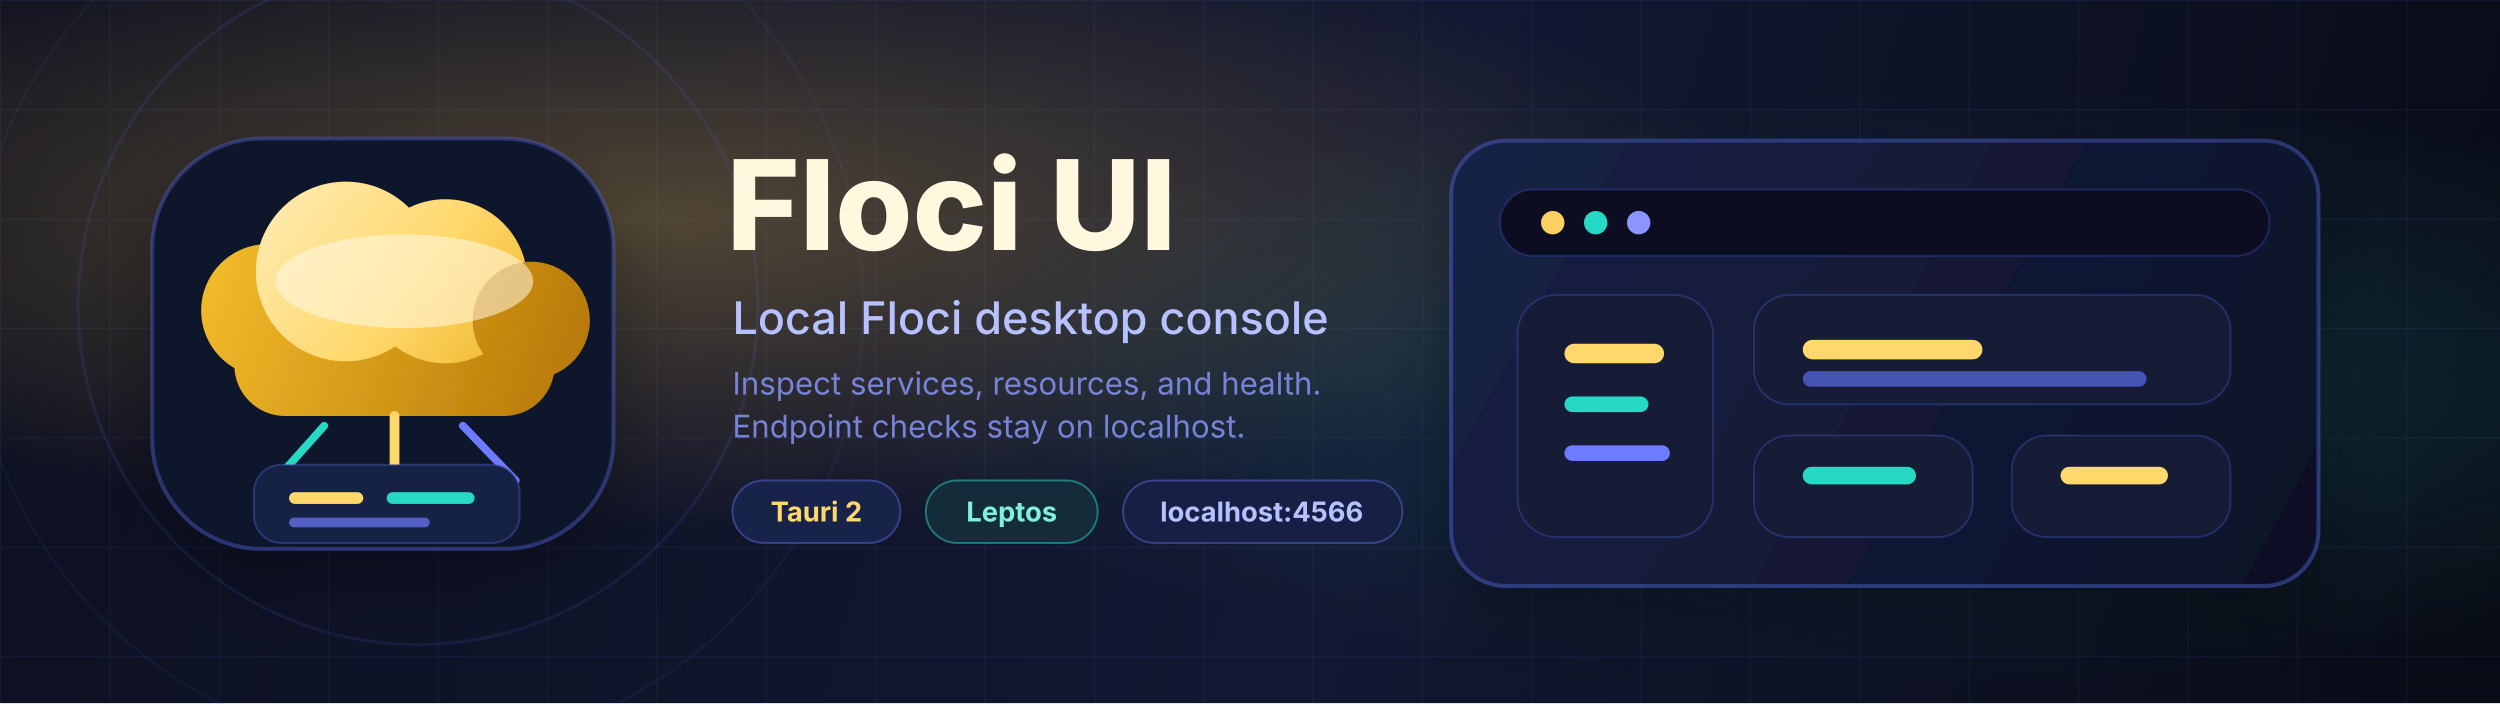
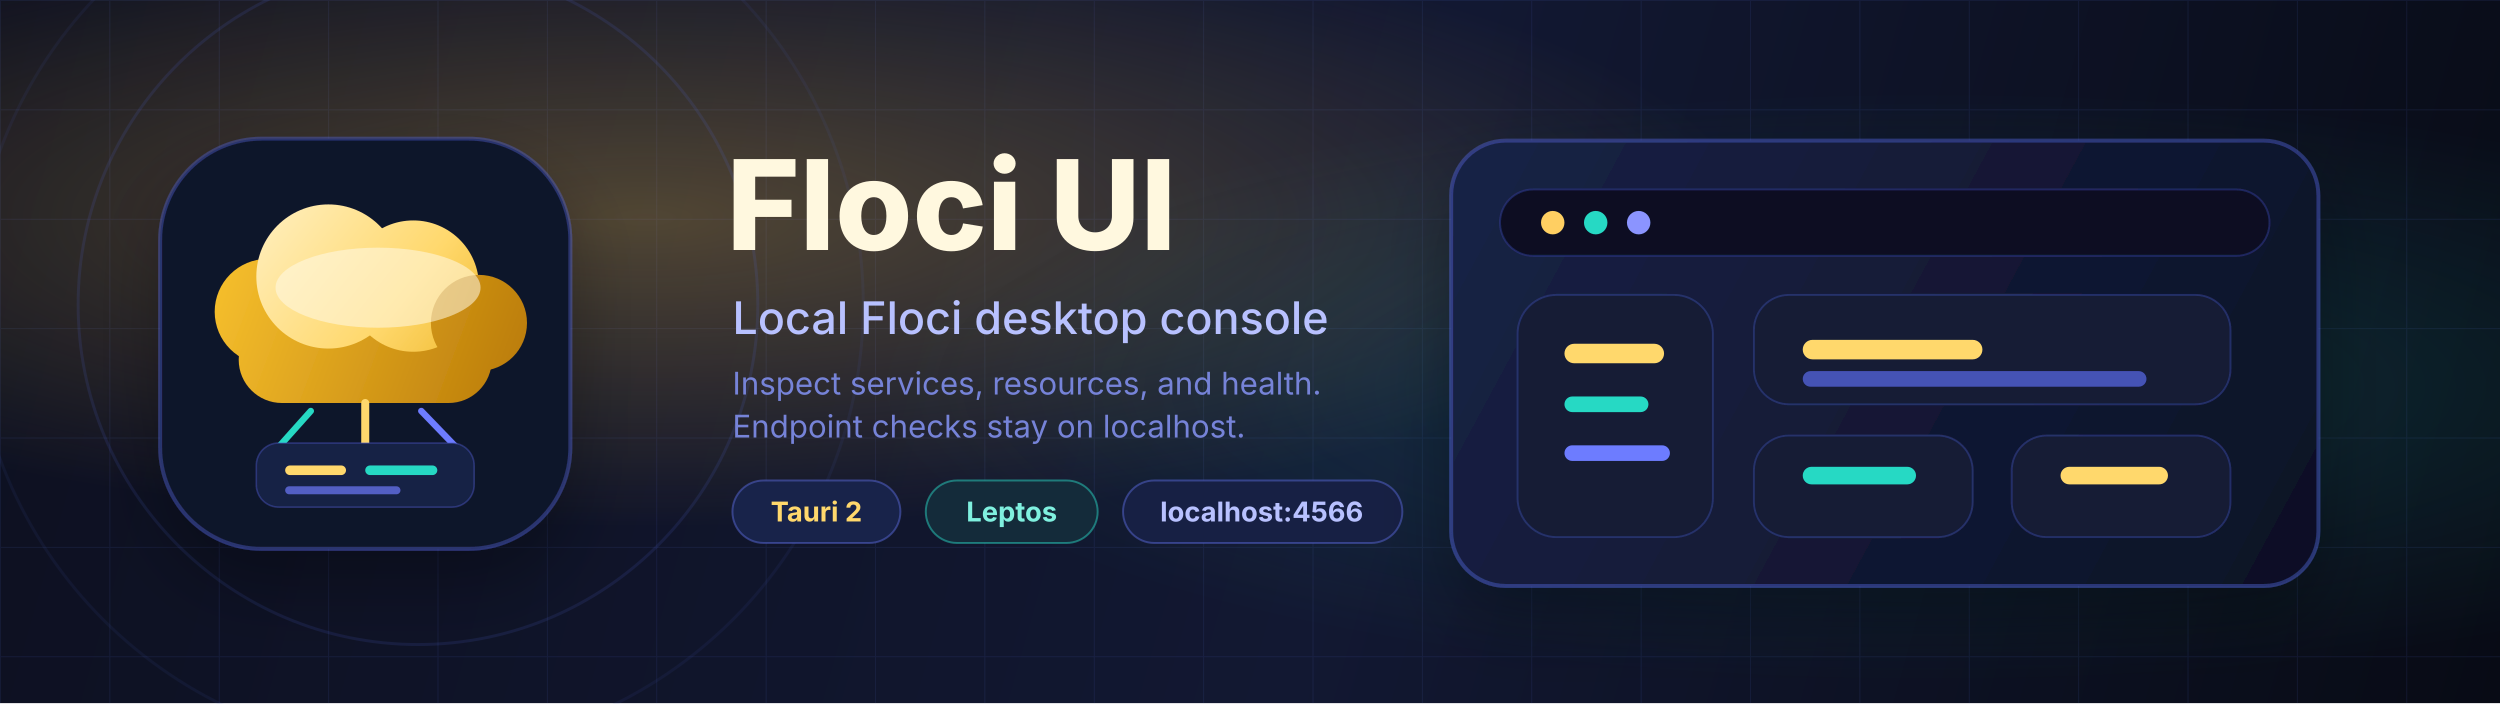
<svg xmlns="http://www.w3.org/2000/svg" width="1280" height="360" viewBox="0 0 1280 360" role="img" aria-labelledby="title desc">
  <defs>
    <linearGradient id="bg" x1="0" y1="0" x2="1280" y2="360" gradientUnits="userSpaceOnUse">
      <stop offset="0" stop-color="#0d1020" />
      <stop offset="0.55" stop-color="#121832" />
      <stop offset="1" stop-color="#080b15" />
    </linearGradient>
    <radialGradient id="amber-glow" cx="26%" cy="31%" r="44%">
      <stop offset="0" stop-color="#f8c44f" stop-opacity="0.28" />
      <stop offset="1" stop-color="#f8c44f" stop-opacity="0" />
    </radialGradient>
    <radialGradient id="cyan-glow" cx="77%" cy="55%" r="42%">
      <stop offset="0" stop-color="#28d9c4" stop-opacity="0.16" />
      <stop offset="1" stop-color="#28d9c4" stop-opacity="0" />
    </radialGradient>
    <linearGradient id="cloud" x1="86" y1="68" x2="276" y2="220" gradientUnits="userSpaceOnUse">
      <stop offset="0" stop-color="#fff8df" />
      <stop offset="0.6" stop-color="#ffd86c" />
      <stop offset="1" stop-color="#e7a90f" />
    </linearGradient>
    <linearGradient id="cloud-shadow" x1="94" y1="148" x2="286" y2="220" gradientUnits="userSpaceOnUse">
      <stop offset="0" stop-color="#f4bd2c" />
      <stop offset="1" stop-color="#b87908" />
    </linearGradient>
    <linearGradient id="card" x1="700" y1="58" x2="1160" y2="306" gradientUnits="userSpaceOnUse">
      <stop offset="0" stop-color="#1b2449" />
      <stop offset="1" stop-color="#0c1127" />
    </linearGradient>
    <pattern id="grid" width="56" height="56" patternUnits="userSpaceOnUse">
      <path d="M56 0H0V56" fill="none" stroke="#4050a8" stroke-opacity="0.15" stroke-width="1" />
    </pattern>
    <filter id="shadow" x="-15%" y="-20%" width="130%" height="150%">
      <feDropShadow dx="0" dy="18" stdDeviation="18" flood-color="#000000" flood-opacity="0.3" />
    </filter>
  </defs>
  <rect width="1280" height="360" fill="url(#bg)" />
  <rect width="1280" height="360" fill="url(#grid)" />
  <rect width="1280" height="360" fill="url(#amber-glow)" />
  <rect width="1280" height="360" fill="url(#cyan-glow)" />
  <circle cx="214" cy="156" r="174" fill="none" stroke="#5364db" stroke-opacity="0.14" stroke-width="1.5" />
  <circle cx="214" cy="156" r="228" fill="none" stroke="#5364db" stroke-opacity="0.08" stroke-width="1.5" />
  <g filter="url(#shadow)">
-     <rect x="78" y="71" width="236" height="210" rx="56" fill="#10162c" stroke="#5364db" stroke-opacity="0.38" stroke-width="2" />
-     <rect x="120" y="161" width="164" height="52" rx="26" fill="url(#cloud-shadow)" />
-     <circle cx="137" cy="159" r="34" fill="url(#cloud-shadow)" />
-     <circle cx="177" cy="139" r="46" fill="url(#cloud)" />
-     <circle cx="228" cy="144" r="42" fill="url(#cloud)" />
-     <circle cx="272" cy="164" r="30" fill="url(#cloud-shadow)" />
-     <ellipse cx="207" cy="144" rx="66" ry="24" fill="#fff9e7" opacity="0.54" />
-     <path d="M202 213V238" stroke="#ffd86c" stroke-width="5" stroke-linecap="round" />
-     <path d="M166 218L141 246" stroke="#28d9c4" stroke-width="4" stroke-linecap="round" />
-     <path d="M237 218L264 246" stroke="#6d7cff" stroke-width="4" stroke-linecap="round" />
-     <rect x="130" y="238" width="136" height="40" rx="14" fill="#172044" stroke="#4b59c5" stroke-opacity="0.45" />
-     <rect x="148" y="252" width="38" height="6" rx="3" fill="#ffd86c" />
-     <rect x="198" y="252" width="45" height="6" rx="3" fill="#28d9c4" />
-     <rect x="148" y="265" width="72" height="5" rx="2.5" fill="#6370e8" opacity="0.78" />
+     <rect x="82" y="71" width="210" height="210" rx="52" fill="#10162c" stroke="#5364db" stroke-opacity="0.38" stroke-width="2" />
+     <g transform="translate(187 176) scale(0.82) translate(-187 -176)">
+       <rect x="108" y="159" width="158" height="54" rx="27" fill="url(#cloud-shadow)" />
+       <circle cx="126" cy="156" r="33" fill="url(#cloud-shadow)" />
+       <circle cx="164" cy="134" r="45" fill="url(#cloud)" />
+       <circle cx="217" cy="140" r="41" fill="url(#cloud)" />
+       <circle cx="258" cy="163" r="30" fill="url(#cloud-shadow)" />
+       <ellipse cx="195" cy="141" rx="64" ry="25" fill="#fff9e7" opacity="0.54" />
+       <path d="M187 213V238" stroke="#ffd86c" stroke-width="5" stroke-linecap="round" />
+       <path d="M153 218L128 246" stroke="#28d9c4" stroke-width="4" stroke-linecap="round" />
+       <path d="M222 218L249 246" stroke="#6d7cff" stroke-width="4" stroke-linecap="round" />
+       <rect x="119" y="238" width="136" height="40" rx="14" fill="#172044" stroke="#4b59c5" stroke-opacity="0.45" />
+       <rect x="137" y="252" width="38" height="6" rx="3" fill="#ffd86c" />
+       <rect x="187" y="252" width="45" height="6" rx="3" fill="#28d9c4" />
+       <rect x="137" y="265" width="72" height="5" rx="2.5" fill="#6370e8" opacity="0.78" />
+     </g>
  </g>
  <text x="372" y="128" fill="#fff8df" font-family="'Segoe UI', Inter, Arial, sans-serif" font-size="64" font-weight="800" letter-spacing="0">Floci UI</text>
  <text x="375" y="171" fill="#b8c1ff" font-family="'Segoe UI', Inter, Arial, sans-serif" font-size="23" font-weight="500" letter-spacing="0">Local Floci desktop console</text>
  <text x="375" y="202" fill="#7683d8" font-family="'Segoe UI', Inter, Arial, sans-serif" font-size="16" letter-spacing="0">Inspect services, resources, and health.</text>
  <text x="375" y="224" fill="#7683d8" font-family="'Segoe UI', Inter, Arial, sans-serif" font-size="16" letter-spacing="0">Endpoint checks stay on localhost.</text>
  <g font-family="'Segoe UI', Inter, Arial, sans-serif" font-size="14" font-weight="700">
    <rect x="375" y="246" width="86" height="32" rx="16" fill="#18234a" stroke="#5261c9" stroke-opacity="0.55" />
    <text x="418" y="267" text-anchor="middle" fill="#ffd86c">Tauri 2</text>
    <rect x="474" y="246" width="88" height="32" rx="16" fill="#142b3a" stroke="#2bd9c6" stroke-opacity="0.48" />
    <text x="518" y="267" text-anchor="middle" fill="#7ff0df">Leptos</text>
    <rect x="575" y="246" width="143" height="32" rx="16" fill="#172044" stroke="#5261c9" stroke-opacity="0.55" />
    <text x="646" y="267" text-anchor="middle" fill="#b8c1ff">localhost:4566</text>
  </g>
  <g filter="url(#shadow)">
    <rect x="743" y="72" width="444" height="228" rx="28" fill="url(#card)" stroke="#5364db" stroke-opacity="0.42" stroke-width="2" />
    <rect x="768" y="97" width="394" height="34" rx="17" fill="#0a0f23" stroke="#34409a" stroke-opacity="0.48" />
    <circle cx="795" cy="114" r="6" fill="#ffcf62" />
    <circle cx="817" cy="114" r="6" fill="#28d9c4" />
    <circle cx="839" cy="114" r="6" fill="#8b94ff" />
    <rect x="777" y="151" width="100" height="124" rx="20" fill="#121a36" stroke="#33408b" stroke-opacity="0.6" />
    <rect x="898" y="151" width="244" height="56" rx="18" fill="#121a36" stroke="#33408b" stroke-opacity="0.6" />
    <rect x="898" y="223" width="112" height="52" rx="18" fill="#121a36" stroke="#33408b" stroke-opacity="0.6" />
    <rect x="1030" y="223" width="112" height="52" rx="18" fill="#121a36" stroke="#33408b" stroke-opacity="0.6" />
    <rect x="801" y="176" width="51" height="10" rx="5" fill="#ffd86c" />
    <rect x="801" y="203" width="43" height="8" rx="4" fill="#28d9c4" />
    <rect x="801" y="228" width="54" height="8" rx="4" fill="#6d7cff" />
    <rect x="923" y="174" width="92" height="10" rx="5" fill="#ffd86c" />
    <rect x="923" y="190" width="176" height="8" rx="4" fill="#5968e6" opacity="0.72" />
    <rect x="923" y="239" width="58" height="9" rx="4.5" fill="#28d9c4" />
    <rect x="1055" y="239" width="55" height="9" rx="4.5" fill="#ffd86c" />
  </g>
</svg>
